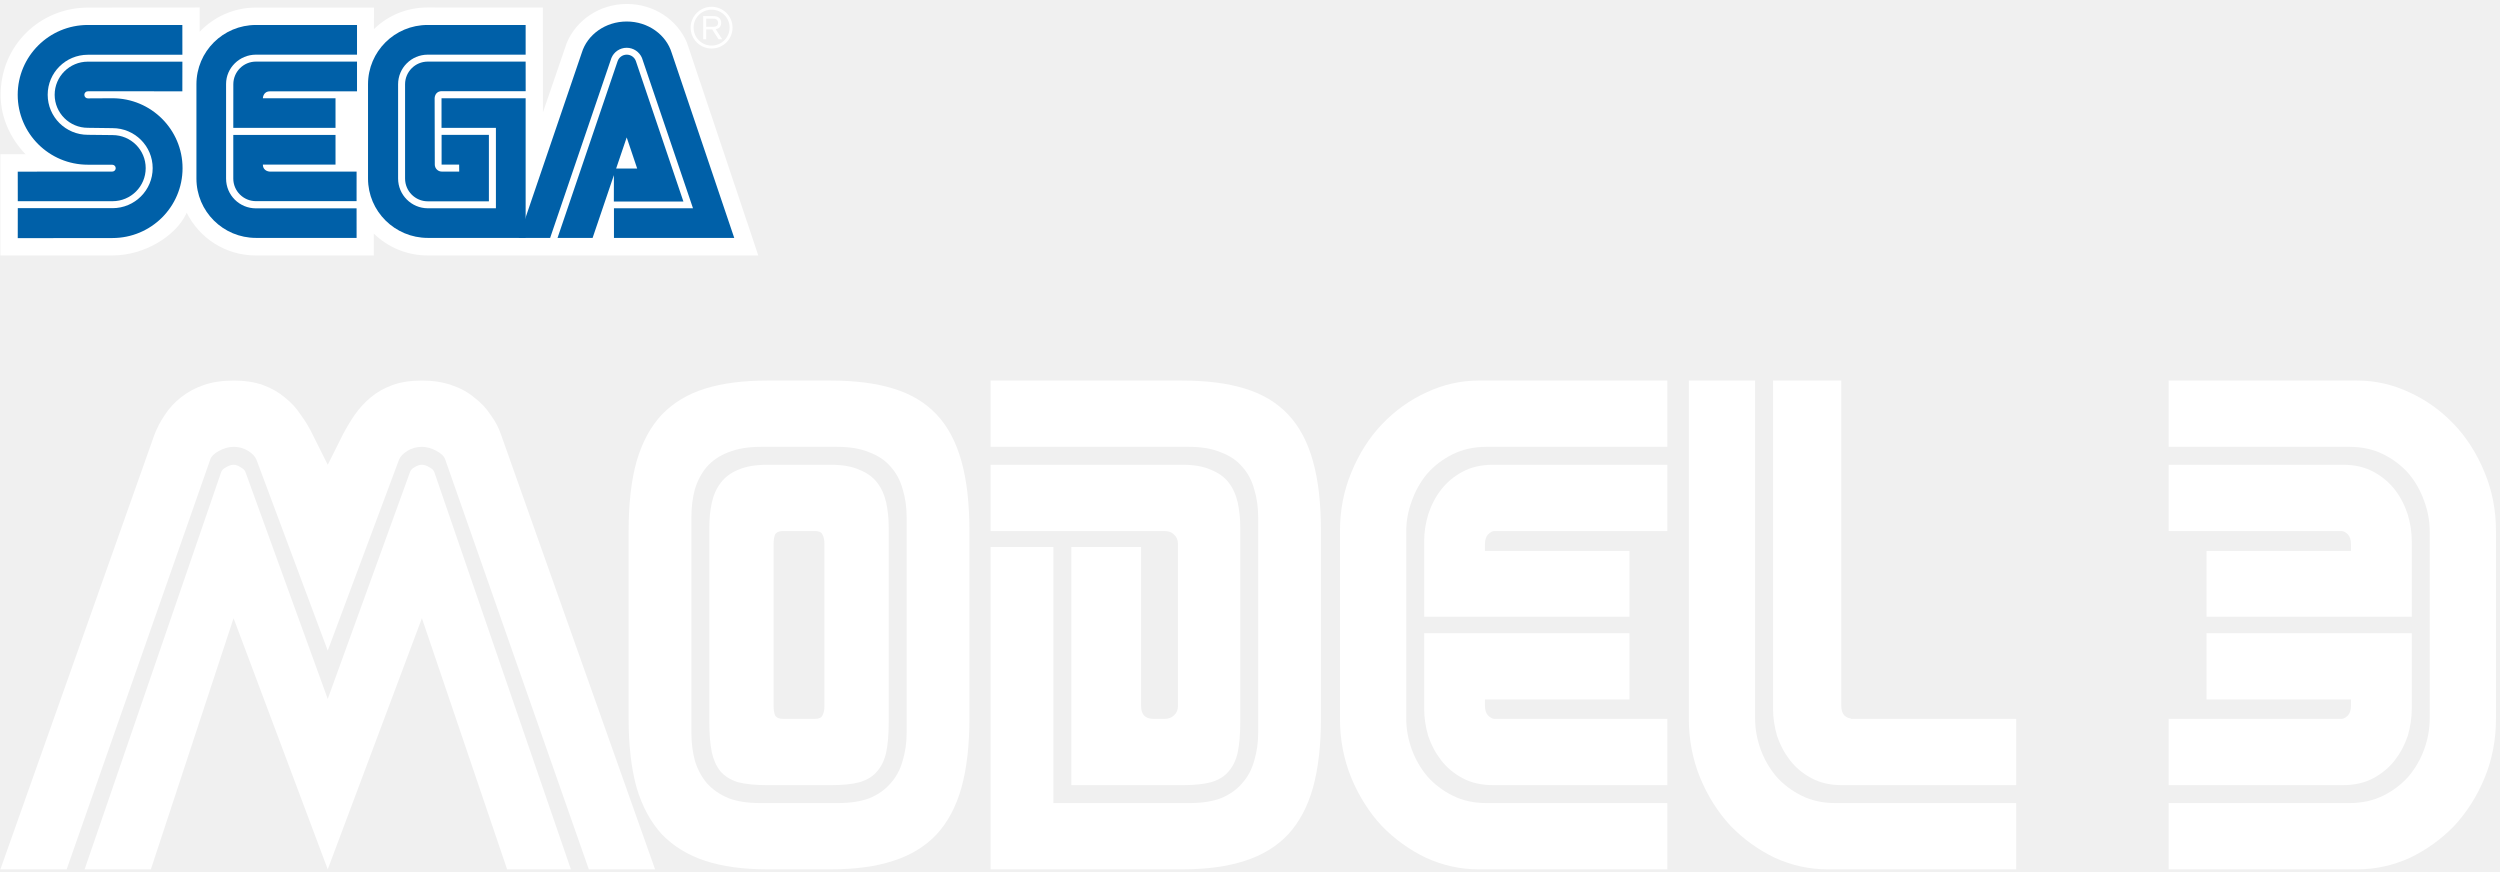
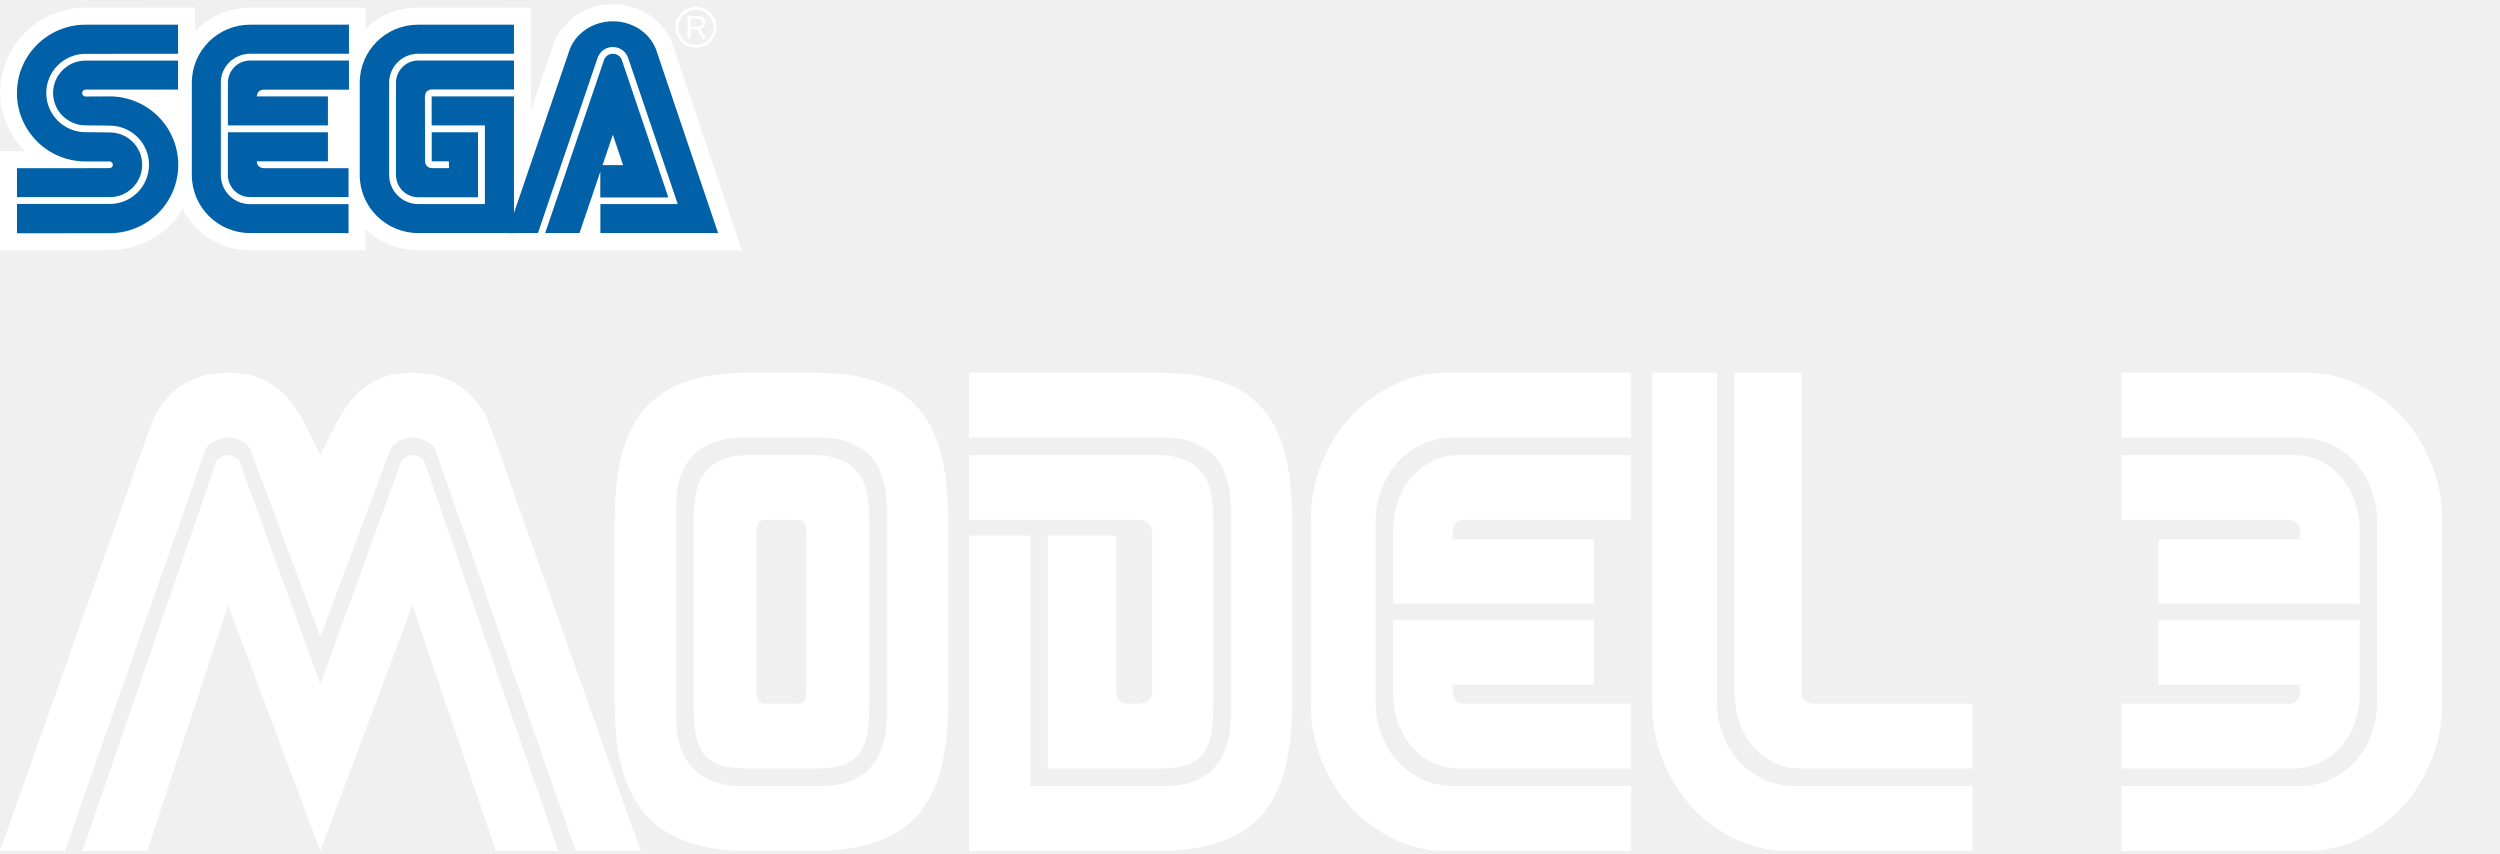
- <svg xmlns="http://www.w3.org/2000/svg" width="456" height="159" viewBox="0 0 456 159" fill="none">
-   <path d="M68.183 42.608C70.721 45.072 74.182 46.596 78 46.596L138.313 46.603L125.287 7.743C123.508 3.615 119.334 0.724 114.321 0.724C109.329 0.724 105.092 3.709 103.38 7.82L99.037 20.479L99.02 1.378L77.958 1.367C74.15 1.367 70.728 2.853 68.208 5.31L68.215 1.384H46.649C42.632 1.384 38.979 3.097 36.424 5.789V1.367L16.098 1.384C7.323 1.377 0.126 8.236 0.115 17.305C0.115 21.503 1.95 25.311 4.656 28.132L0.073 28.124V46.596L20.552 46.593C26.306 46.586 32.008 43.114 33.99 38.954L34.049 38.783C36.339 43.408 41.118 46.596 46.648 46.596L68.183 46.593V42.608" fill="white" />
-   <path d="M3.237 43.436L20.506 43.418C27.572 43.418 33.298 37.71 33.298 30.676C33.298 23.629 27.572 17.92 20.506 17.92L16.022 17.944C15.668 17.944 15.382 17.654 15.382 17.298C15.382 16.941 15.668 16.651 16.022 16.651L33.26 16.654L33.267 11.247H16.018C12.683 11.247 9.97 13.956 9.97 17.284C9.97 20.616 12.683 23.314 16.018 23.314L20.524 23.373C24.572 23.373 27.848 26.638 27.848 30.666C27.848 34.697 24.573 37.969 20.524 37.969H3.244L3.237 43.436" fill="#0060A8" />
-   <path d="M3.244 36.699H20.524C23.869 36.699 26.575 34.001 26.575 30.666C26.575 27.334 23.869 24.639 20.524 24.639L16.018 24.59C11.977 24.59 8.698 21.321 8.698 17.283C8.698 13.257 11.977 9.988 16.018 9.988L33.267 9.984L33.26 4.555H16.021C8.963 4.555 3.23 10.257 3.23 17.298C3.23 24.338 8.963 30.043 16.021 30.043L20.482 30.05C20.821 30.05 21.108 30.327 21.108 30.676C21.108 31.019 20.821 31.295 20.482 31.295L3.237 31.309L3.244 36.699" fill="#0060A8" />
-   <path d="M46.687 38.003C43.691 38.003 41.236 35.615 41.236 32.567V15.315C41.236 12.382 43.691 9.97 46.687 9.97L65.12 9.973V4.555H46.687C40.688 4.555 35.829 9.397 35.829 15.375V32.567C35.829 38.546 40.688 43.394 46.687 43.394L65.043 43.401L65.04 37.997L46.687 38.003" fill="#0060A8" />
-   <path d="M42.558 15.375C42.558 13.089 44.397 11.236 46.687 11.236H65.12V16.661H49.239C47.967 16.661 47.949 17.923 47.949 17.923H61.198V23.325H42.552L42.558 15.375" fill="#0060A8" />
-   <path d="M46.687 36.689C44.404 36.689 42.551 34.847 42.551 32.567V24.611H61.198V30.023H47.949C47.966 31.295 49.238 31.301 49.238 31.301H65.043L65.039 36.682L46.687 36.689" fill="#0060A8" />
-   <path d="M78.038 37.989C75.052 37.989 72.612 35.556 72.612 32.567V15.374C72.612 12.382 75.035 9.97 78.024 9.97H95.877V4.555H77.982C71.986 4.555 67.127 9.397 67.127 15.375V32.567C67.127 38.546 72.028 43.394 78.024 43.394L95.877 43.401V17.923H80.534V23.325H90.455V37.989H78.038" fill="#0060A8" />
-   <path d="M73.885 32.567C73.885 34.857 75.737 36.72 78.024 36.72H89.175V24.604H80.547V30.023H83.749L83.76 31.295H80.572C79.876 31.295 79.306 30.718 79.306 30.023L79.278 17.92C79.278 17.92 79.274 16.661 80.558 16.63H95.883L95.876 11.232L78.023 11.236C75.737 11.236 73.884 13.089 73.884 15.375V32.567" fill="#0060A8" />
-   <path d="M112.654 11.155C112.894 10.467 113.548 9.97 114.321 9.97C115.094 9.97 115.754 10.467 115.988 11.155L124.655 36.759H111.965L111.979 30.735H116.219L114.31 25.062L108.091 43.397H101.694L112.654 11.155" fill="#0060A8" />
-   <path d="M126.402 37.989H111.986V43.397H133.925L122.515 9.638C121.515 6.345 118.219 3.923 114.317 3.923C110.409 3.923 107.123 6.334 106.116 9.625L94.601 43.398H100.345L111.525 10.568C111.979 9.481 113.049 8.715 114.307 8.715C115.559 8.715 116.635 9.481 117.093 10.561L126.402 37.989" fill="#0060A8" />
-   <path fill-rule="evenodd" clip-rule="evenodd" d="M132.493 7.736C131.773 8.453 130.811 8.852 129.79 8.852C128.773 8.852 127.815 8.453 127.098 7.737C126.372 7.013 125.973 6.059 125.973 5.038C125.973 2.941 127.69 1.238 129.79 1.238C130.811 1.238 131.773 1.637 132.493 2.35C133.213 3.073 133.615 4.024 133.615 5.038C133.615 6.059 133.213 7.013 132.493 7.736ZM127.472 2.723C126.847 3.342 126.512 4.167 126.512 5.038C126.512 5.915 126.847 6.737 127.472 7.355C128.095 7.974 128.919 8.313 129.79 8.313C131.605 8.313 133.08 6.845 133.08 5.038C133.08 4.167 132.738 3.342 132.119 2.723C131.496 2.105 130.671 1.769 129.79 1.769C128.92 1.769 128.095 2.105 127.472 2.723Z" fill="white" />
-   <path fill-rule="evenodd" clip-rule="evenodd" d="M128.812 7.156V5.359H129.902L131.059 7.156H131.727L130.538 5.324C130.545 5.323 130.552 5.321 130.559 5.32C130.792 5.273 131.545 5.122 131.545 4.167C131.545 3.775 131.412 3.422 131.094 3.188C130.771 2.944 130.431 2.94 129.857 2.933C129.848 2.933 129.838 2.933 129.829 2.933H128.259V7.156H128.812ZM129.934 4.894H128.812V3.402H129.902C129.914 3.402 129.925 3.402 129.936 3.402C130.247 3.401 130.514 3.401 130.727 3.58C130.969 3.776 130.979 4.059 130.979 4.171C130.979 4.478 130.84 4.758 130.448 4.852C130.28 4.894 130.112 4.894 129.934 4.894Z" fill="white" />
-   <path d="M455.266 96.861C455.266 93.044 454.569 89.469 453.176 86.137C451.782 82.744 449.935 79.836 447.632 77.413C445.269 74.929 442.573 72.99 439.544 71.597C436.454 70.143 433.274 69.415 430.002 69.415H395.559V81.502H428.548C430.85 81.502 432.91 81.957 434.728 82.865C436.545 83.774 438.09 84.956 439.362 86.41C440.574 87.864 441.513 89.53 442.18 91.408C442.846 93.226 443.179 95.043 443.179 96.861V131.122C443.179 132.939 442.846 134.787 442.18 136.665C441.513 138.483 440.574 140.119 439.362 141.573C438.09 143.027 436.545 144.208 434.728 145.117C432.91 146.026 430.85 146.48 428.548 146.48H395.559V158.567H430.002C433.274 158.567 436.454 157.87 439.544 156.477C442.573 155.023 445.269 153.084 447.632 150.661C449.935 148.177 451.782 145.268 453.176 141.936C454.569 138.543 455.266 134.939 455.266 131.122V96.861ZM439.908 112.492V98.678C439.908 97.103 439.665 95.498 439.181 93.862C438.635 92.165 437.848 90.651 436.818 89.318C435.788 87.985 434.485 86.894 432.91 86.046C431.335 85.198 429.487 84.774 427.366 84.774H395.559V96.861H427.094C427.457 96.861 427.851 97.073 428.275 97.497C428.639 97.921 428.82 98.496 428.82 99.224V100.496H402.466V112.492H439.908ZM439.908 115.491H402.466V127.578H428.82V128.759C428.82 129.486 428.639 130.062 428.275 130.486C427.851 130.91 427.457 131.122 427.094 131.122H395.559V143.209H427.366C429.487 143.209 431.335 142.784 432.91 141.936C434.485 141.088 435.788 139.998 436.818 138.665C437.848 137.332 438.635 135.847 439.181 134.212C439.665 132.515 439.908 130.879 439.908 129.304V115.491Z" fill="white" />
-   <path d="M59.78 118.671L46.785 83.865C46.542 83.259 46.027 82.714 45.24 82.229C44.452 81.745 43.574 81.502 42.604 81.502C41.756 81.502 40.877 81.745 39.969 82.229C39.06 82.714 38.515 83.259 38.333 83.865L12.16 158.567H0.073L28.155 79.321C28.639 78.049 29.275 76.837 30.063 75.686C30.851 74.474 31.82 73.414 32.971 72.505C34.183 71.536 35.576 70.779 37.151 70.233C38.727 69.688 40.544 69.415 42.604 69.415C44.664 69.415 46.451 69.688 47.966 70.233C49.481 70.779 50.813 71.536 51.965 72.505C53.116 73.414 54.085 74.474 54.873 75.686C55.721 76.837 56.448 78.049 57.054 79.321L59.78 84.774L62.507 79.321C63.173 78.049 63.9 76.837 64.688 75.686C65.536 74.474 66.505 73.414 67.596 72.505C68.747 71.536 70.08 70.779 71.594 70.233C73.109 69.688 74.896 69.415 76.956 69.415C78.955 69.415 80.743 69.688 82.318 70.233C83.954 70.779 85.347 71.536 86.498 72.505C87.71 73.414 88.71 74.474 89.497 75.686C90.346 76.837 90.982 78.049 91.406 79.321L119.487 158.567H107.4L81.227 83.865C81.046 83.259 80.5 82.714 79.592 82.229C78.683 81.745 77.804 81.502 76.956 81.502C75.987 81.502 75.108 81.745 74.321 82.229C73.533 82.714 73.018 83.259 72.776 83.865L59.78 118.671ZM59.78 158.567L42.604 112.764L27.518 158.567H15.432L40.332 86.137C40.453 85.774 40.756 85.471 41.241 85.228C41.726 84.925 42.18 84.774 42.604 84.774C43.028 84.774 43.452 84.925 43.877 85.228C44.361 85.471 44.664 85.774 44.785 86.137L59.78 127.487L74.775 86.137C74.896 85.774 75.169 85.471 75.593 85.228C76.078 84.925 76.532 84.774 76.956 84.774C77.38 84.774 77.835 84.925 78.319 85.228C78.804 85.471 79.107 85.774 79.228 86.137L104.129 158.567H92.496L76.956 112.764L59.78 158.567Z" fill="white" />
-   <path d="M139.925 158.567C135.563 158.567 131.807 158.052 128.657 157.022C125.506 155.992 122.871 154.387 120.75 152.205C118.69 149.964 117.145 147.116 116.115 143.663C115.146 140.149 114.661 135.969 114.661 131.122V96.861C114.661 91.832 115.146 87.591 116.115 84.138C117.145 80.624 118.69 77.776 120.75 75.595C122.871 73.414 125.506 71.839 128.657 70.87C131.807 69.9 135.563 69.415 139.925 69.415H151.558C155.981 69.415 159.767 69.9 162.918 70.87C166.129 71.839 168.764 73.414 170.824 75.595C172.884 77.776 174.398 80.624 175.368 84.138C176.337 87.591 176.822 91.832 176.822 96.861V131.122C176.822 135.969 176.337 140.149 175.368 143.663C174.398 147.116 172.884 149.964 170.824 152.205C168.764 154.387 166.129 155.992 162.918 157.022C159.767 158.052 155.981 158.567 151.558 158.567H139.925ZM152.83 146.48C155.132 146.48 157.071 146.177 158.646 145.571C160.222 144.905 161.494 143.996 162.463 142.845C163.493 141.694 164.22 140.331 164.644 138.756C165.129 137.18 165.371 135.484 165.371 133.666V94.316C165.371 92.499 165.129 90.802 164.644 89.227C164.22 87.652 163.493 86.289 162.463 85.137C161.494 83.986 160.191 83.108 158.555 82.502C156.98 81.835 155.041 81.502 152.739 81.502H138.744C136.442 81.502 134.473 81.835 132.837 82.502C131.262 83.108 129.959 83.986 128.929 85.137C127.96 86.289 127.233 87.652 126.748 89.227C126.324 90.802 126.112 92.499 126.112 94.316V133.666C126.112 135.484 126.324 137.18 126.748 138.756C127.233 140.331 127.96 141.694 128.929 142.845C129.959 143.996 131.262 144.905 132.837 145.571C134.412 146.177 136.351 146.48 138.653 146.48H152.83ZM139.835 143.209C137.714 143.209 135.957 143.027 134.564 142.663C133.231 142.239 132.17 141.573 131.383 140.664C130.656 139.755 130.141 138.604 129.838 137.211C129.535 135.757 129.384 133.969 129.384 131.849V96.134C129.384 94.558 129.535 93.074 129.838 91.681C130.141 90.287 130.686 89.076 131.474 88.046C132.261 87.016 133.322 86.228 134.654 85.683C136.048 85.077 137.805 84.774 139.925 84.774H151.558C153.678 84.774 155.405 85.077 156.738 85.683C158.131 86.228 159.222 87.016 160.009 88.046C160.797 89.076 161.342 90.287 161.645 91.681C161.948 93.074 162.1 94.558 162.1 96.134V131.849C162.1 133.969 161.948 135.757 161.645 137.211C161.342 138.604 160.797 139.755 160.009 140.664C159.282 141.573 158.222 142.239 156.829 142.663C155.496 143.027 153.769 143.209 151.649 143.209H139.835ZM148.65 131.122C149.377 131.122 149.831 130.91 150.013 130.486C150.255 130.062 150.376 129.486 150.376 128.759V99.224C150.376 98.496 150.255 97.921 150.013 97.497C149.831 97.073 149.377 96.861 148.65 96.861H142.834C142.106 96.861 141.622 97.073 141.379 97.497C141.198 97.921 141.107 98.496 141.107 99.224V128.759C141.107 129.486 141.198 130.062 141.379 130.486C141.622 130.91 142.106 131.122 142.834 131.122H148.65Z" fill="white" />
-   <path d="M216.95 146.48C219.253 146.48 221.191 146.177 222.766 145.571C224.342 144.905 225.614 143.996 226.583 142.845C227.613 141.694 228.34 140.331 228.764 138.756C229.249 137.18 229.491 135.484 229.491 133.666V94.316C229.491 92.499 229.249 90.802 228.764 89.227C228.34 87.652 227.613 86.289 226.583 85.137C225.614 83.986 224.311 83.108 222.676 82.502C221.1 81.835 219.162 81.502 216.859 81.502H180.69V69.415H215.678C220.101 69.415 223.887 69.9 227.038 70.87C230.249 71.839 232.884 73.414 234.944 75.595C237.004 77.776 238.519 80.624 239.488 84.138C240.457 87.591 240.942 91.832 240.942 96.861V131.122C240.942 135.969 240.457 140.149 239.488 143.663C238.519 147.116 237.004 149.964 234.944 152.205C232.884 154.387 230.249 155.992 227.038 157.022C223.887 158.052 220.101 158.567 215.678 158.567H180.69V99.769H192.141V146.48H216.95ZM180.69 96.861V84.774H215.678C217.798 84.774 219.525 85.077 220.858 85.683C222.252 86.228 223.342 87.016 224.13 88.046C224.917 89.076 225.463 90.287 225.765 91.681C226.068 93.074 226.22 94.558 226.22 96.134V131.849C226.22 133.969 226.068 135.757 225.765 137.211C225.463 138.604 224.917 139.755 224.13 140.664C223.403 141.573 222.342 142.239 220.949 142.663C219.616 143.027 217.889 143.209 215.769 143.209H195.412V99.769H208.135V128.759C208.135 130.334 208.892 131.122 210.407 131.122H212.406C213.133 131.122 213.709 130.91 214.133 130.486C214.618 130.062 214.86 129.486 214.86 128.759V99.224C214.86 98.496 214.618 97.921 214.133 97.497C213.709 97.073 213.133 96.861 212.406 96.861H180.69Z" fill="white" />
-   <path d="M244.411 96.861C244.411 93.044 245.108 89.469 246.501 86.137C247.895 82.744 249.743 79.836 252.045 77.413C254.408 74.929 257.104 72.99 260.133 71.597C263.223 70.143 266.404 69.415 269.675 69.415H304.118V81.502H271.129C268.827 81.502 266.767 81.957 264.95 82.865C263.132 83.774 261.587 84.956 260.315 86.41C259.103 87.864 258.164 89.53 257.498 91.408C256.831 93.226 256.498 95.043 256.498 96.861V131.122C256.498 132.939 256.831 134.787 257.498 136.665C258.164 138.483 259.103 140.119 260.315 141.573C261.587 143.027 263.132 144.208 264.95 145.117C266.767 146.026 268.827 146.48 271.129 146.48H304.118V158.567H269.675C266.404 158.567 263.223 157.87 260.133 156.477C257.104 155.023 254.408 153.084 252.045 150.661C249.743 148.177 247.895 145.268 246.501 141.936C245.108 138.543 244.411 134.939 244.411 131.122V96.861ZM259.769 112.492V98.678C259.769 97.103 260.012 95.498 260.497 93.862C261.042 92.165 261.829 90.651 262.859 89.318C263.889 87.985 265.192 86.894 266.767 86.046C268.342 85.198 270.19 84.774 272.311 84.774H304.118V96.861H272.583C272.22 96.861 271.826 97.073 271.402 97.497C271.038 97.921 270.857 98.496 270.857 99.224V100.496H297.211V112.492H259.769ZM259.769 115.491H297.211V127.578H270.857V128.759C270.857 129.486 271.038 130.062 271.402 130.486C271.826 130.91 272.22 131.122 272.583 131.122H304.118V143.209H272.311C270.19 143.209 268.342 142.784 266.767 141.936C265.192 141.088 263.889 139.998 262.859 138.665C261.829 137.332 261.042 135.847 260.497 134.212C260.012 132.515 259.769 130.879 259.769 129.304V115.491Z" fill="white" />
-   <path d="M367.75 158.567H333.308C330.036 158.567 326.855 157.87 323.765 156.477C320.736 155.023 318.04 153.084 315.677 150.661C313.375 148.177 311.527 145.268 310.134 141.936C308.74 138.543 308.044 134.939 308.044 131.122V69.415H320.13V131.122C320.13 132.939 320.464 134.787 321.13 136.665C321.796 138.483 322.735 140.119 323.947 141.573C325.219 143.027 326.764 144.208 328.582 145.117C330.4 146.026 332.459 146.48 334.762 146.48H367.75V158.567ZM337.579 131.122H367.75V143.209H335.943C333.823 143.209 331.975 142.784 330.4 141.936C328.824 141.088 327.522 139.998 326.492 138.665C325.462 137.332 324.674 135.847 324.129 134.212C323.644 132.515 323.402 130.879 323.402 129.304V69.415H335.852V128.759C335.852 129.486 336.034 130.062 336.397 130.486C336.822 130.849 337.215 131.031 337.579 131.031V131.122Z" fill="white" />
+ <svg xmlns="http://www.w3.org/2000/svg" width="466" height="159" viewBox="0 0 466 159" fill="none">
+   <path d="M68.11 42.656C70.648 45.12 74.109 46.644 77.926 46.644L138.24 46.651L125.214 7.791C123.435 3.663 119.261 0.772 114.248 0.772C109.256 0.772 105.019 3.757 103.306 7.868L98.964 20.527L98.947 1.425L77.884 1.415C74.077 1.415 70.655 2.901 68.134 5.358L68.142 1.432H46.576C42.559 1.432 38.906 3.145 36.351 5.837V1.415L16.025 1.432C7.25 1.425 0.053 8.284 0.042 17.353C0.042 21.551 1.877 25.358 4.583 28.18L0 28.172V46.644L20.479 46.641C26.233 46.634 31.935 43.162 33.917 39.002L33.976 38.831C36.266 43.456 41.044 46.644 46.575 46.644L68.109 46.641V42.656" fill="white" />
+   <path d="M3.164 43.484L20.433 43.466C27.499 43.466 33.225 37.758 33.225 30.724C33.225 23.677 27.499 17.968 20.433 17.968L15.948 17.992C15.595 17.992 15.308 17.702 15.308 17.346C15.308 16.989 15.595 16.699 15.948 16.699L33.186 16.702L33.193 11.294H15.945C12.61 11.294 9.897 14.004 9.897 17.332C9.897 20.663 12.609 23.362 15.945 23.362L20.451 23.421C24.499 23.421 27.775 26.686 27.775 30.714C27.775 34.745 24.499 38.017 20.451 38.017H3.171L3.164 43.484" fill="#0060A8" />
+   <path d="M3.171 36.747H20.451C23.796 36.747 26.502 34.049 26.502 30.713C26.502 27.382 23.796 24.687 20.451 24.687L15.945 24.638C11.903 24.638 8.624 21.369 8.624 17.331C8.624 13.304 11.903 10.036 15.945 10.036L33.193 10.032L33.186 4.603H15.948C8.89 4.603 3.157 10.305 3.157 17.346C3.157 24.386 8.89 30.091 15.948 30.091L20.409 30.098C20.748 30.098 21.035 30.375 21.035 30.724C21.035 31.067 20.748 31.343 20.409 31.343L3.164 31.357L3.171 36.747" fill="#0060A8" />
+   <path d="M46.614 38.051C43.618 38.051 41.163 35.663 41.163 32.615V15.363C41.163 12.43 43.618 10.018 46.614 10.018L65.047 10.021V4.603H46.614C40.615 4.603 35.756 9.445 35.756 15.423V32.615C35.756 38.594 40.615 43.442 46.614 43.442L64.97 43.45L64.966 38.045L46.614 38.051" fill="#0060A8" />
+   <path d="M42.485 15.423C42.485 13.137 44.324 11.284 46.614 11.284H65.047V16.709H49.165C47.893 16.709 47.876 17.971 47.876 17.971H61.125V23.372H42.478L42.485 15.423" fill="#0060A8" />
+   <path d="M46.614 36.737C44.331 36.737 42.478 34.895 42.478 32.615V24.659H61.125V30.071H47.875C47.893 31.343 49.165 31.349 49.165 31.349H64.97L64.966 36.73L46.614 36.737" fill="#0060A8" />
+   <path d="M77.965 38.037C74.979 38.037 72.539 35.604 72.539 32.615V15.422C72.539 12.43 74.962 10.018 77.95 10.018H95.804V4.603H77.909C71.913 4.603 67.054 9.445 67.054 15.423V32.615C67.054 38.594 71.955 43.442 77.95 43.442L95.804 43.45V17.971H80.461V23.372H90.382V38.037H77.965" fill="#0060A8" />
+   <path d="M73.811 32.615C73.811 34.905 75.664 36.768 77.95 36.768H89.102V24.652H80.474V30.071H83.676L83.686 31.343H80.499C79.803 31.343 79.233 30.767 79.233 30.071L79.205 17.968C79.205 17.968 79.201 16.709 80.484 16.678H95.81L95.803 11.28L77.95 11.284C75.663 11.284 73.811 13.137 73.811 15.423V32.615" fill="#0060A8" />
+   <path d="M112.58 11.203C112.821 10.515 113.475 10.018 114.247 10.018C115.021 10.018 115.681 10.515 115.915 11.203L124.582 36.807H111.891L111.905 30.784H116.146L114.237 25.11L108.018 43.445H101.621L112.58 11.203" fill="#0060A8" />
+   <path d="M126.329 38.037H111.913V43.445H133.852L122.442 9.686C121.442 6.393 118.146 3.97 114.244 3.97C110.336 3.97 107.05 6.382 106.043 9.672L94.528 43.445H100.271L111.451 10.616C111.905 9.529 112.976 8.763 114.234 8.763C115.486 8.763 116.562 9.529 117.02 10.609L126.329 38.037" fill="#0060A8" />
+   <path fill-rule="evenodd" clip-rule="evenodd" d="M132.42 7.785C131.699 8.501 130.738 8.9 129.717 8.9C128.699 8.9 127.742 8.501 127.025 7.785C126.298 7.062 125.9 6.107 125.9 5.087C125.9 2.989 127.616 1.286 129.717 1.286C130.738 1.286 131.699 1.685 132.42 2.398C133.139 3.121 133.542 4.072 133.542 5.086C133.542 6.107 133.139 7.061 132.42 7.785ZM127.399 2.771C126.774 3.39 126.438 4.215 126.438 5.086C126.438 5.963 126.773 6.785 127.399 7.403C128.021 8.022 128.846 8.361 129.717 8.361C131.532 8.361 133.007 6.893 133.007 5.086C133.007 4.215 132.664 3.39 132.045 2.771C131.423 2.153 130.598 1.817 129.717 1.817C128.846 1.817 128.022 2.153 127.399 2.771Z" fill="white" />
+   <path fill-rule="evenodd" clip-rule="evenodd" d="M128.738 7.204V5.407H129.829L130.986 7.204H131.654L130.465 5.372C130.471 5.371 130.478 5.369 130.486 5.368C130.719 5.321 131.472 5.17 131.472 4.215C131.472 3.823 131.339 3.471 131.021 3.236C130.698 2.992 130.358 2.988 129.784 2.981C129.774 2.981 129.765 2.981 129.755 2.981H128.186V7.204H128.738ZM129.86 4.942H128.738V3.45H129.829C129.84 3.45 129.852 3.45 129.863 3.45C130.173 3.45 130.441 3.449 130.654 3.628C130.895 3.824 130.906 4.107 130.906 4.219C130.906 4.526 130.766 4.806 130.375 4.9C130.207 4.942 130.039 4.942 129.86 4.942Z" fill="white" />
+   <path d="M455.193 96.909C455.193 93.092 454.496 89.517 453.103 86.185C451.709 82.792 449.861 79.884 447.559 77.461C445.196 74.977 442.5 73.038 439.471 71.645C436.381 70.191 433.2 69.463 429.929 69.463H395.486V81.55H428.475C430.777 81.55 432.837 82.005 434.654 82.913C436.472 83.822 438.017 85.004 439.289 86.458C440.501 87.912 441.44 89.578 442.106 91.456C442.773 93.274 443.106 95.091 443.106 96.909V131.17C443.106 132.987 442.773 134.835 442.106 136.713C441.44 138.531 440.501 140.167 439.289 141.621C438.017 143.075 436.472 144.256 434.654 145.165C432.837 146.074 430.777 146.528 428.475 146.528H395.486V158.615H429.929C433.2 158.615 436.381 157.918 439.471 156.525C442.5 155.071 445.196 153.132 447.559 150.709C449.861 148.225 451.709 145.316 453.103 141.984C454.496 138.591 455.193 134.987 455.193 131.17V96.909ZM439.834 112.54V98.726C439.834 97.151 439.592 95.546 439.107 93.91C438.562 92.213 437.775 90.699 436.745 89.366C435.715 88.033 434.412 86.942 432.837 86.094C431.262 85.246 429.414 84.822 427.293 84.822H395.486V96.909H427.021C427.384 96.909 427.778 97.121 428.202 97.545C428.566 97.969 428.747 98.544 428.747 99.272V100.544H402.393V112.54H439.834ZM439.834 115.539H402.393V127.625H428.747V128.807C428.747 129.534 428.566 130.109 428.202 130.534C427.778 130.958 427.384 131.17 427.021 131.17H395.486V143.257H427.293C429.414 143.257 431.262 142.832 432.837 141.984C434.412 141.136 435.715 140.045 436.745 138.713C437.775 137.38 438.562 135.895 439.107 134.26C439.592 132.563 439.834 130.927 439.834 129.352V115.539Z" fill="white" />
+   <path d="M59.707 118.719L46.711 83.913C46.469 83.307 45.954 82.762 45.166 82.277C44.379 81.793 43.5 81.55 42.531 81.55C41.683 81.55 40.804 81.793 39.895 82.277C38.987 82.762 38.441 83.307 38.26 83.913L12.087 158.615H0L28.081 79.369C28.566 78.097 29.202 76.885 29.99 75.734C30.777 74.522 31.747 73.462 32.898 72.553C34.11 71.584 35.503 70.827 37.078 70.281C38.654 69.736 40.471 69.463 42.531 69.463C44.591 69.463 46.378 69.736 47.893 70.281C49.407 70.827 50.74 71.584 51.891 72.553C53.042 73.462 54.012 74.522 54.8 75.734C55.648 76.885 56.375 78.097 56.981 79.369L59.707 84.822L62.433 79.369C63.1 78.097 63.827 76.885 64.614 75.734C65.463 74.522 66.432 73.462 67.522 72.553C68.674 71.584 70.006 70.827 71.521 70.281C73.036 69.736 74.823 69.463 76.883 69.463C78.882 69.463 80.669 69.736 82.245 70.281C83.88 70.827 85.274 71.584 86.425 72.553C87.637 73.462 88.636 74.522 89.424 75.734C90.272 76.885 90.908 78.097 91.332 79.369L119.414 158.615H107.327L81.154 83.913C80.972 83.307 80.427 82.762 79.518 82.277C78.61 81.793 77.731 81.55 76.883 81.55C75.913 81.55 75.035 81.793 74.247 82.277C73.46 82.762 72.945 83.307 72.703 83.913L59.707 118.719ZM59.707 158.615L42.531 112.812L27.445 158.615H15.358L40.259 86.185C40.38 85.822 40.683 85.519 41.168 85.276C41.653 84.973 42.107 84.822 42.531 84.822C42.955 84.822 43.379 84.973 43.803 85.276C44.288 85.519 44.591 85.822 44.712 86.185L59.707 127.535L74.702 86.185C74.823 85.822 75.096 85.519 75.52 85.276C76.004 84.973 76.459 84.822 76.883 84.822C77.307 84.822 77.761 84.973 78.246 85.276C78.731 85.519 79.034 85.822 79.155 86.185L104.055 158.615H92.423L76.883 112.812L59.707 158.615Z" fill="white" />
+   <path d="M139.852 158.615C135.49 158.615 131.734 158.1 128.583 157.07C125.433 156.04 122.797 154.435 120.677 152.253C118.617 150.012 117.072 147.164 116.042 143.711C115.073 140.197 114.588 136.017 114.588 131.17V96.909C114.588 91.88 115.073 87.639 116.042 84.186C117.072 80.672 118.617 77.824 120.677 75.643C122.797 73.462 125.433 71.887 128.583 70.918C131.734 69.948 135.49 69.463 139.852 69.463H151.485C155.907 69.463 159.694 69.948 162.844 70.918C166.055 71.887 168.691 73.462 170.751 75.643C172.811 77.824 174.325 80.672 175.295 84.186C176.264 87.639 176.749 91.88 176.749 96.909V131.17C176.749 136.017 176.264 140.197 175.295 143.711C174.325 147.164 172.811 150.012 170.751 152.253C168.691 154.435 166.055 156.04 162.844 157.07C159.694 158.1 155.907 158.615 151.485 158.615H139.852ZM152.757 146.528C155.059 146.528 156.998 146.225 158.573 145.619C160.148 144.953 161.421 144.044 162.39 142.893C163.42 141.742 164.147 140.379 164.571 138.803C165.056 137.228 165.298 135.532 165.298 133.714V94.364C165.298 92.546 165.056 90.85 164.571 89.275C164.147 87.7 163.42 86.337 162.39 85.185C161.421 84.034 160.118 83.156 158.482 82.55C156.907 81.883 154.968 81.55 152.666 81.55H138.671C136.369 81.55 134.399 81.883 132.764 82.55C131.188 83.156 129.886 84.034 128.856 85.185C127.887 86.337 127.16 87.7 126.675 89.275C126.251 90.85 126.039 92.546 126.039 94.364V133.714C126.039 135.532 126.251 137.228 126.675 138.803C127.16 140.379 127.887 141.742 128.856 142.893C129.886 144.044 131.188 144.953 132.764 145.619C134.339 146.225 136.278 146.528 138.58 146.528H152.757ZM139.761 143.257C137.641 143.257 135.884 143.075 134.49 142.711C133.157 142.287 132.097 141.621 131.31 140.712C130.583 139.803 130.068 138.652 129.765 137.259C129.462 135.805 129.31 134.017 129.31 131.897V96.182C129.31 94.606 129.462 93.122 129.765 91.729C130.068 90.335 130.613 89.124 131.401 88.094C132.188 87.064 133.248 86.276 134.581 85.731C135.975 85.125 137.732 84.822 139.852 84.822H151.485C153.605 84.822 155.332 85.125 156.665 85.731C158.058 86.276 159.149 87.064 159.936 88.094C160.724 89.124 161.269 90.335 161.572 91.729C161.875 93.122 162.026 94.606 162.026 96.182V131.897C162.026 134.017 161.875 135.805 161.572 137.259C161.269 138.652 160.724 139.803 159.936 140.712C159.209 141.621 158.149 142.287 156.756 142.711C155.423 143.075 153.696 143.257 151.575 143.257H139.761ZM148.576 131.17C149.303 131.17 149.758 130.958 149.94 130.534C150.182 130.109 150.303 129.534 150.303 128.807V99.272C150.303 98.544 150.182 97.969 149.94 97.545C149.758 97.121 149.303 96.909 148.576 96.909H142.76C142.033 96.909 141.549 97.121 141.306 97.545C141.124 97.969 141.034 98.544 141.034 99.272V128.807C141.034 129.534 141.124 130.109 141.306 130.534C141.549 130.958 142.033 131.17 142.76 131.17H148.576Z" fill="white" />
+   <path d="M216.877 146.528C219.179 146.528 221.118 146.225 222.693 145.619C224.268 144.953 225.541 144.044 226.51 142.893C227.54 141.742 228.267 140.379 228.691 138.803C229.176 137.228 229.418 135.532 229.418 133.714V94.364C229.418 92.546 229.176 90.85 228.691 89.275C228.267 87.7 227.54 86.337 226.51 85.185C225.541 84.034 224.238 83.156 222.602 82.55C221.027 81.883 219.088 81.55 216.786 81.55H180.617V69.463H215.605C220.027 69.463 223.814 69.948 226.965 70.918C230.176 71.887 232.811 73.462 234.871 75.643C236.931 77.824 238.445 80.672 239.415 84.186C240.384 87.639 240.869 91.88 240.869 96.909V131.17C240.869 136.017 240.384 140.197 239.415 143.711C238.445 147.164 236.931 150.012 234.871 152.253C232.811 154.435 230.176 156.04 226.965 157.07C223.814 158.1 220.027 158.615 215.605 158.615H180.617V99.817H192.067V146.528H216.877ZM180.617 96.909V84.822H215.605C217.725 84.822 219.452 85.125 220.785 85.731C222.178 86.276 223.269 87.064 224.056 88.094C224.844 89.124 225.389 90.335 225.692 91.729C225.995 93.122 226.147 94.606 226.147 96.182V131.897C226.147 134.017 225.995 135.805 225.692 137.259C225.389 138.652 224.844 139.803 224.056 140.712C223.329 141.621 222.269 142.287 220.876 142.711C219.543 143.075 217.816 143.257 215.696 143.257H195.339V99.817H208.062V128.807C208.062 130.382 208.819 131.17 210.334 131.17H212.333C213.06 131.17 213.636 130.958 214.06 130.534C214.544 130.109 214.787 129.534 214.787 128.807V99.272C214.787 98.544 214.544 97.969 214.06 97.545C213.636 97.121 213.06 96.909 212.333 96.909H180.617Z" fill="white" />
+   <path d="M244.338 96.909C244.338 93.092 245.035 89.517 246.428 86.185C247.822 82.792 249.669 79.884 251.972 77.461C254.334 74.977 257.03 73.038 260.06 71.645C263.15 70.191 266.33 69.463 269.602 69.463H304.045V81.55H271.056C268.754 81.55 266.694 82.005 264.876 82.913C263.059 83.822 261.514 85.004 260.242 86.458C259.03 87.912 258.091 89.578 257.424 91.456C256.758 93.274 256.425 95.091 256.425 96.909V131.17C256.425 132.987 256.758 134.835 257.424 136.713C258.091 138.531 259.03 140.167 260.242 141.621C261.514 143.075 263.059 144.256 264.876 145.165C266.694 146.074 268.754 146.528 271.056 146.528H304.045V158.615H269.602C266.33 158.615 263.15 157.918 260.06 156.525C257.03 155.071 254.334 153.132 251.972 150.709C249.669 148.225 247.822 145.316 246.428 141.984C245.035 138.591 244.338 134.987 244.338 131.17V96.909ZM259.696 112.54V98.726C259.696 97.151 259.939 95.546 260.423 93.91C260.969 92.213 261.756 90.699 262.786 89.366C263.816 88.033 265.119 86.942 266.694 86.094C268.269 85.246 270.117 84.822 272.237 84.822H304.045V96.909H272.51C272.147 96.909 271.753 97.121 271.329 97.545C270.965 97.969 270.783 98.544 270.783 99.272V100.544H297.138V112.54H259.696ZM259.696 115.539H297.138V127.625H270.783V128.807C270.783 129.534 270.965 130.109 271.329 130.534C271.753 130.958 272.147 131.17 272.51 131.17H304.045V143.257H272.237C270.117 143.257 268.269 142.832 266.694 141.984C265.119 141.136 263.816 140.045 262.786 138.713C261.756 137.38 260.969 135.895 260.423 134.26C259.939 132.563 259.696 130.927 259.696 129.352V115.539Z" fill="white" />
+   <path d="M367.677 158.615H333.234C329.963 158.615 326.782 157.918 323.692 156.525C320.663 155.071 317.967 153.132 315.604 150.709C313.302 148.225 311.454 145.316 310.06 141.984C308.667 138.591 307.97 134.987 307.97 131.17V69.463H320.057V131.17C320.057 132.987 320.39 134.835 321.057 136.713C321.723 138.531 322.662 140.167 323.874 141.621C325.146 143.075 326.691 144.256 328.509 145.165C330.326 146.074 332.386 146.528 334.688 146.528H367.677V158.615ZM337.506 131.17H367.677V143.257H335.87C333.749 143.257 331.901 142.832 330.326 141.984C328.751 141.136 327.448 140.045 326.419 138.713C325.389 137.38 324.601 135.895 324.056 134.26C323.571 132.563 323.329 130.927 323.329 129.352V69.463H335.779V128.807C335.779 129.534 335.961 130.109 336.324 130.534C336.748 130.897 337.142 131.079 337.506 131.079V131.17Z" fill="white" />
</svg>
